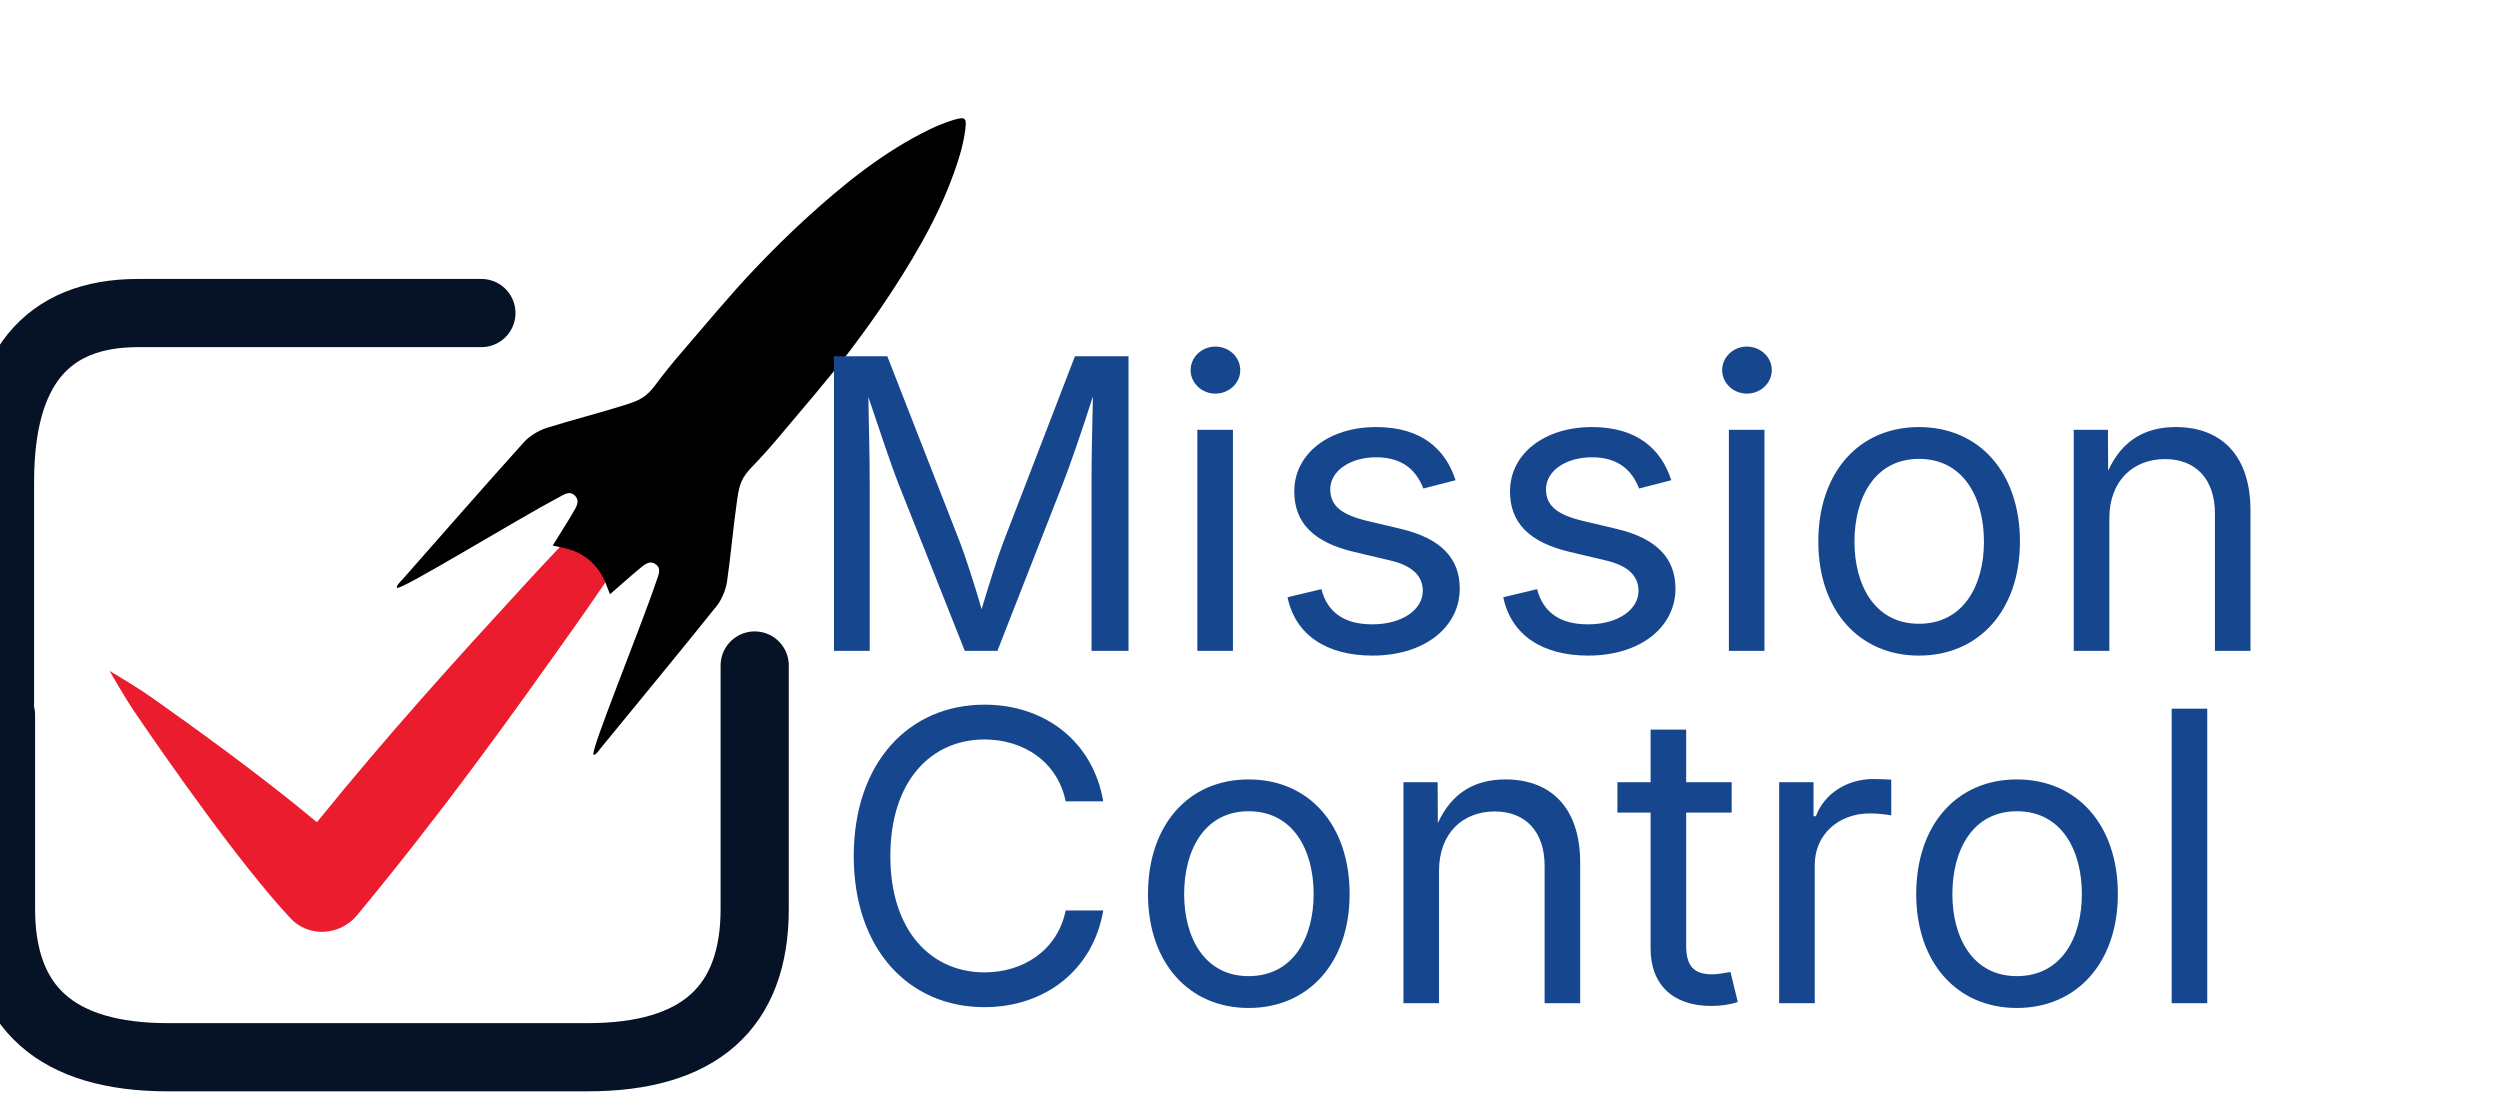
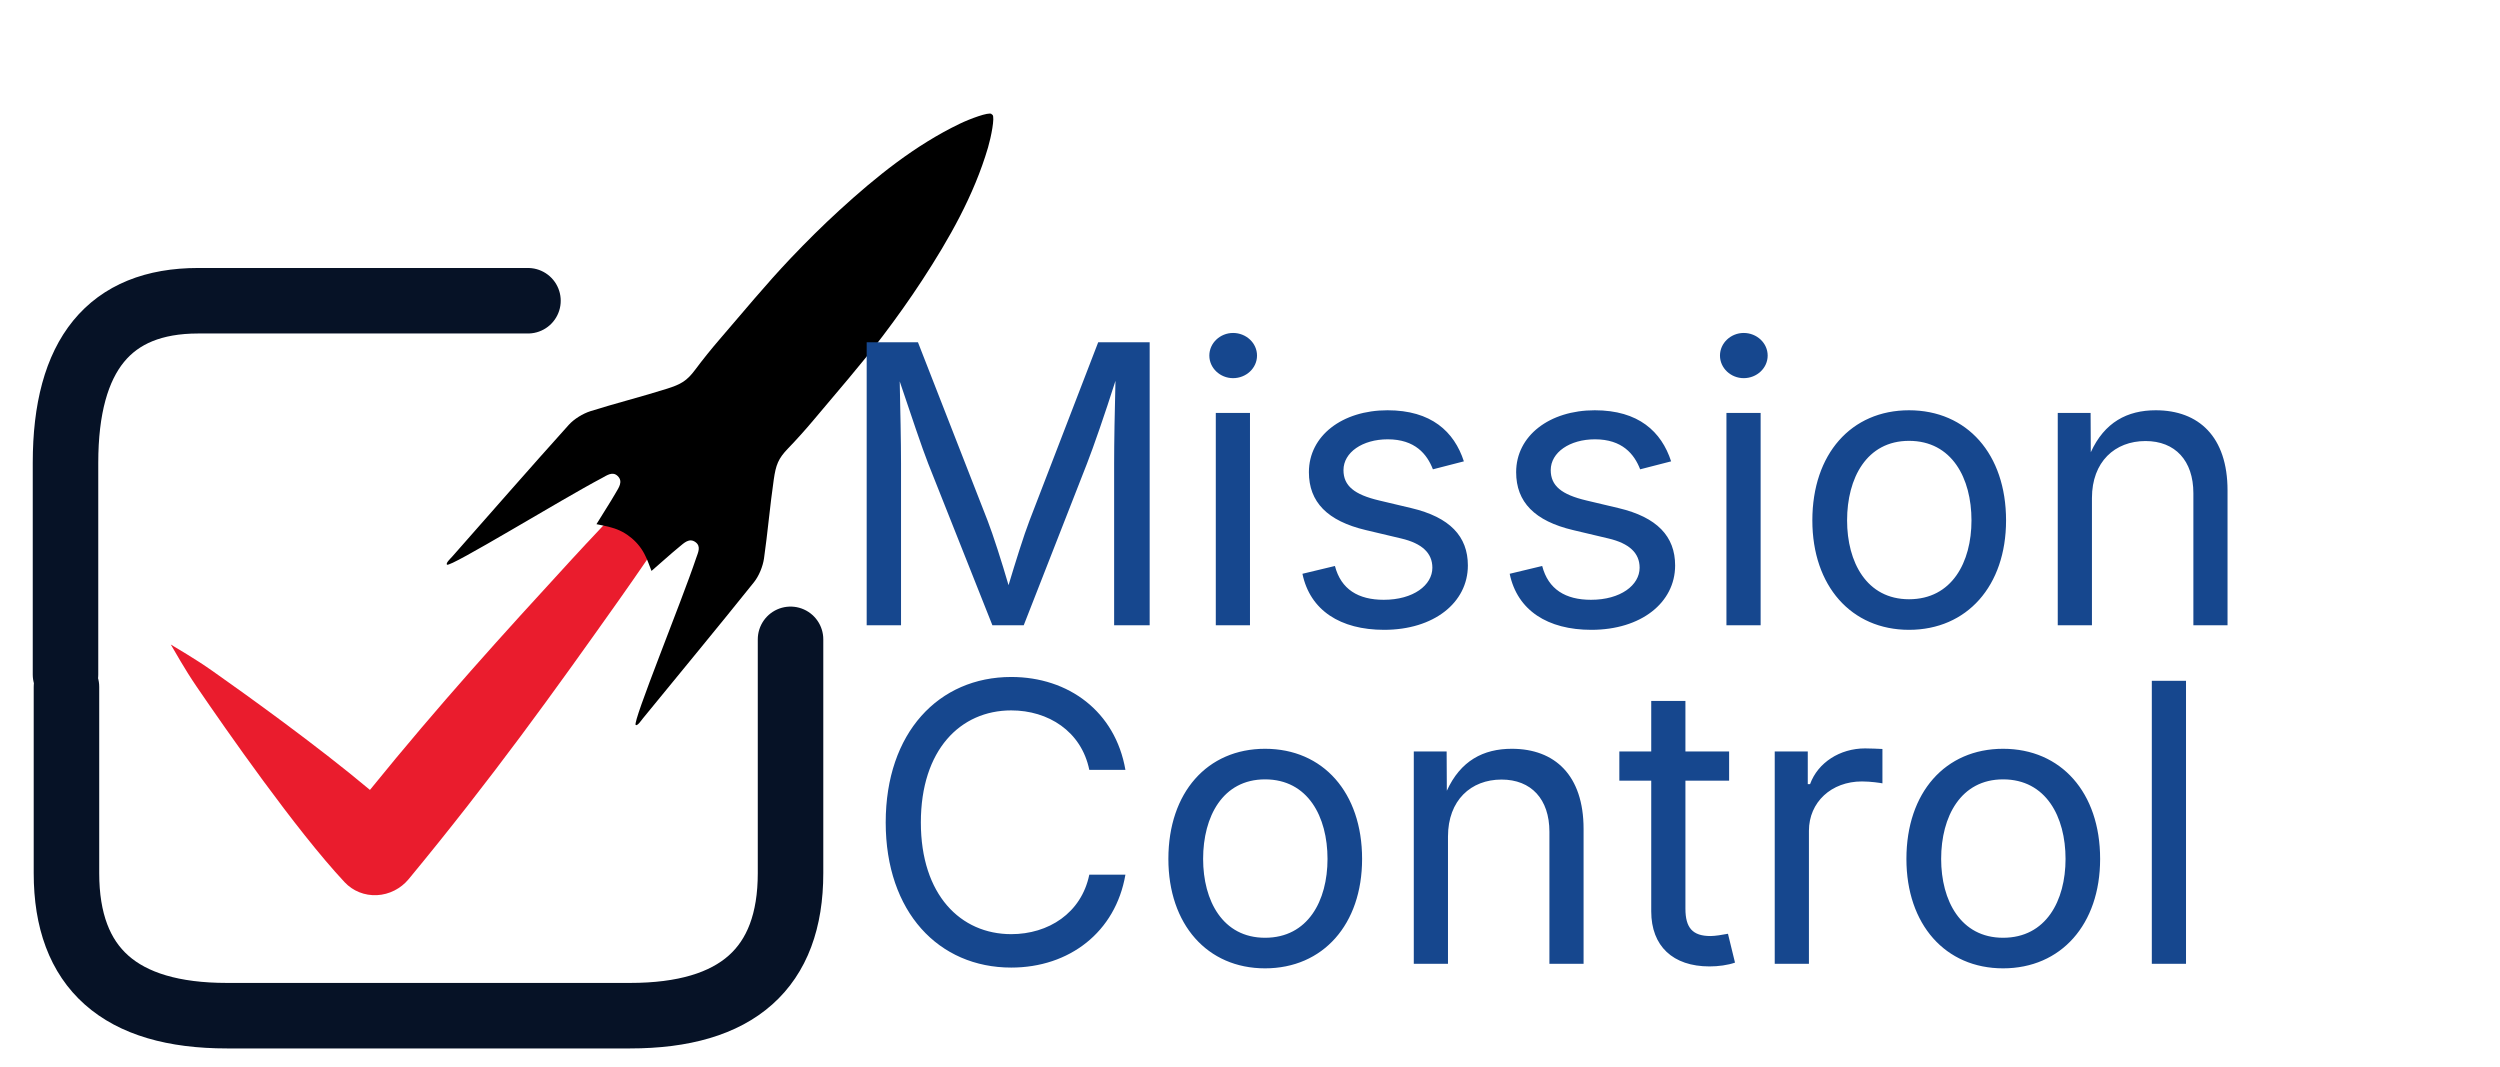
- <svg xmlns="http://www.w3.org/2000/svg" viewBox="39.069 -36.874 1173.204 520.786" width="1173.204" height="520.786" role="img" aria-labelledby="title desc" version="1.1" id="svg5">
+ <svg xmlns="http://www.w3.org/2000/svg" viewBox="7.069 -36.874 1221.204 520.786" width="1221.204" height="520.786" role="img" aria-labelledby="title desc" version="1.1" id="svg5">
  <style id="style1">
    .boxStroke { fill:none; stroke:#061226; stroke-width:32; stroke-linecap:round; stroke-linejoin:round; }
    .checkStroke { fill:none; stroke:#1D6BFF; stroke-width:42; stroke-linecap:round; stroke-linejoin:round; }
    .rocketBody { fill:#061226; }
    .rocketAccent { fill:#1D6BFF; }
    @font-face { font-family:'MecoNasalization'; src:local('Nasalization'), local('Nasalization Rg'), local('NasalizationRg-Regular'); font-weight:400; font-style:normal; }
    .word { font-family:'MecoNasalization', Nasalization, 'Nasalization Rg', 'NasalizationRg-Regular', Orbitron, Eurostile, Inter, Arial, sans-serif; font-weight:400; letter-spacing:0.005em; fill:#061226; }
  </style>
  <defs id="defs1">
    <symbol id="mecoRocket" viewBox="0 0 155.892 260.999" overflow="hidden">
      <g transform="translate(-18273.331)" id="g1">
        <path class="rocketBody" d="m 0,0 c 3.973,9.709 8.017,19.404 11.896,29.151 0.522,1.313 0.698,3.155 0.476,4.595 -0.667,4.314 -1.774,9.546 -2.467,14.065 -0.396,2.588 -0.336,3.794 0.83,6.075 0.985,1.927 2.052,4.232 2.894,6.226 2.525,5.984 5.196,11.884 7.434,17.981 1.408,3.835 2.704,7.715 3.839,11.638 2.46,8.5 4.433,17.288 4.334,26.205 -0.022,1.969 -0.39,5.584 -0.946,5.841 -0.035,0.016 -0.076,0.024 -0.12,0.028 -0.033,0.029 -0.066,0.053 -0.102,0.067 -0.568,0.229 -3.452,-1.982 -4.899,-3.317 -6.558,-6.043 -11.6,-13.506 -16.1,-21.125 -2.076,-3.517 -4.011,-7.121 -5.837,-10.776 -2.903,-5.81 -5.364,-11.8 -7.988,-17.742 -0.874,-1.98 -1.819,-4.337 -2.546,-6.376 -0.861,-2.413 -1.697,-3.283 -3.852,-4.77 -3.765,-2.595 -8.332,-5.378 -11.928,-7.851 -1.201,-0.826 -2.421,-2.216 -3.018,-3.498 -4.434,-9.507 -8.716,-19.099 -13.057,-28.649 -0.221,-0.486 -0.829,-1.506 -0.488,-1.695 0.678,-0.377 16.21,17.21 22.019,22.973 0.71,0.704 1.445,1.754 2.595,1.167 1.252,-0.64 0.787,-1.933 0.551,-2.963 -0.483,-2.109 -1.138,-4.302 -1.666,-6.401 0.83,0.058 1.991,0.224 2.819,0.207 1.376,0.042 2.715,-0.228 3.985,-0.777 1.27,-0.548 2.384,-1.337 3.298,-2.367 0.581,-0.592 1.255,-1.55 1.783,-2.194 1.165,1.824 2.312,3.805 3.516,5.602 0.588,0.878 1.21,2.104 2.534,1.632 1.216,-0.434 0.956,-1.689 0.93,-2.69 C 0.509,22.083 -1.638,-1.282 -0.899,-1.517 -0.527,-1.635 -0.202,-0.494 0,0" transform="matrix(1.333333,0,0,-1.333333,18390.24,162.518)" id="path1" />
      </g>
    </symbol>
  </defs>
  <g id="mark" transform="translate(-37.61789,41.34469)">
    <path class="boxStroke" d="m 76.687,251.313 v -103.488 q 0,-79.138 64.782,-79.138 h 161.123" id="path2" />
    <path class="boxStroke" d="m 430.849,234.088 v 114.227 q 0,69.607 -78.376,69.607 H 155.527 q -78.376,0 -78.376,-69.607 v -91.025" id="path3" />
    <path class="checkStroke" d="m 128.114,236.623 c 2.114,3.443 6.431,11.499 12.683,20.658 13.972,20.468 48.461,70.052 72.244,95.458 a 20.524,21.199 43.102 0 0 31.296,-1.544 C 285.082,301.858 314.874,260.316 347.459,214.287 379.353,169.234 422.91,100.715 438,78 c -19.031,19.531 -76.854,76.528 -114.188,117.187 -33.674,36.672 -64.387,70.481 -98.412,112.45 -26.028,-21.827 -60.626,-46.618 -76.818,-58.027 -9.065,-6.387 -17.057,-10.823 -20.468,-12.988 z" id="path4" style="fill:#ea1c2d;fill-rule:nonzero;stroke:none;stroke-width:42;stroke-linecap:round;stroke-opacity:1;fill-opacity:1" />
    <g id="use4" style="fill:#ea1c2d;fill-opacity:1;stroke:none;stroke-opacity:1" transform="matrix(1.954422,0.5975267,-0.5975267,1.954422,224.7797,-114.4155)">
      <g transform="translate(-18273.331)" id="g5" style="stroke:none;stroke-opacity:1;fill:#000000;fill-opacity:1">
        <path class="rocketBody" d="m 18391.399,161.959 c 5.297,-12.945 10.689,-25.872 15.861,-38.868 0.696,-1.751 0.931,-4.207 0.635,-6.127 -0.889,-5.752 -2.365,-12.728 -3.289,-18.753 -0.528,-3.451 -0.448,-5.059 1.106,-8.1 1.314,-2.569 2.736,-5.643 3.859,-8.301 3.367,-7.979 6.928,-15.845 9.912,-23.975 1.877,-5.113 3.605,-10.287 5.119,-15.517 3.28,-11.333 5.91,-23.051 5.778,-34.94 -0.03,-2.625 -0.52,-7.445 -1.261,-7.788 -0.05,-0.021 -0.101,-0.032 -0.16,-0.037 -0.04,-0.039 -0.09,-0.071 -0.136,-0.089 -0.757,-0.305 -4.603,2.643 -6.532,4.423 -8.744,8.057 -15.467,18.008 -21.467,28.167 -2.768,4.689 -5.348,9.495 -7.782,14.368 -3.871,7.747 -7.152,15.733 -10.651,23.656 -1.165,2.64 -2.425,5.783 -3.395,8.501 -1.148,3.217 -2.262,4.377 -5.136,6.36 -5.02,3.46 -11.109,7.171 -15.904,10.468 -1.601,1.101 -3.228,2.955 -4.024,4.664 -5.912,12.676 -11.621,25.465 -17.409,38.199 -0.295,0.648 -1.105,2.008 -0.651,2.26 0.904,0.503 21.614,-22.947 29.359,-30.631 0.947,-0.939 1.927,-2.339 3.46,-1.556 1.669,0.853 1.049,2.577 0.735,3.951 -0.644,2.812 -1.518,5.736 -2.222,8.535 1.107,-0.077 2.655,-0.299 3.759,-0.276 1.835,-0.056 3.62,0.304 5.313,1.036 1.694,0.731 3.179,1.783 4.398,3.156 0.774,0.789 1.673,2.067 2.377,2.925 1.553,-2.432 3.083,-5.073 4.688,-7.469 0.784,-1.171 1.613,-2.805 3.379,-2.176 1.621,0.579 1.274,2.252 1.24,3.587 -0.28,10.905 -3.143,42.059 -2.158,42.372 0.496,0.157 0.93,-1.364 1.199,-2.023" id="path5" style="fill:#000000;fill-opacity:1;stroke:none;stroke-width:1.333;stroke-opacity:1" />
      </g>
    </g>
  </g>
  <text class="word" x="413.722" y="268.551" font-size="190px" id="text4" style="font-style:normal;font-variant:normal;font-weight:400;font-stretch:normal;font-size:190px;font-family:'MecoNasalization',Nasalization,'Nasalization Rg','NasalizationRg-Regular',Orbitron,Eurostile,Inter,Arial,sans-serif;-inkscape-font-specification:Nasalization;stroke-width:1.5;fill:#16478e;fill-opacity:1">
    <tspan style="font-style:normal;font-variant:normal;font-weight:400;font-stretch:normal;font-size:190px;font-family:'MecoNasalization',Nasalization,'Nasalization Rg','NasalizationRg-Regular',Orbitron,Eurostile,Inter,Arial,sans-serif;-inkscape-font-specification:Nasalization;fill:#16478e;fill-opacity:1" id="tspan2">Mission</tspan>
  </text>
  <text class="word" x="428.406" y="433.911" font-size="190px" id="text5" style="font-size:190px;stroke-width:1.5;fill:#16478e;fill-opacity:1">
    <tspan style="font-style:normal;font-variant:normal;font-weight:400;font-stretch:normal;font-size:190px;font-family:'MecoNasalization',Nasalization,'Nasalization Rg','NasalizationRg-Regular',Orbitron,Eurostile,Inter,Arial,sans-serif;-inkscape-font-specification:Nasalization;fill:#16478e;fill-opacity:1" id="tspan1">Control</tspan>
  </text>
</svg>
